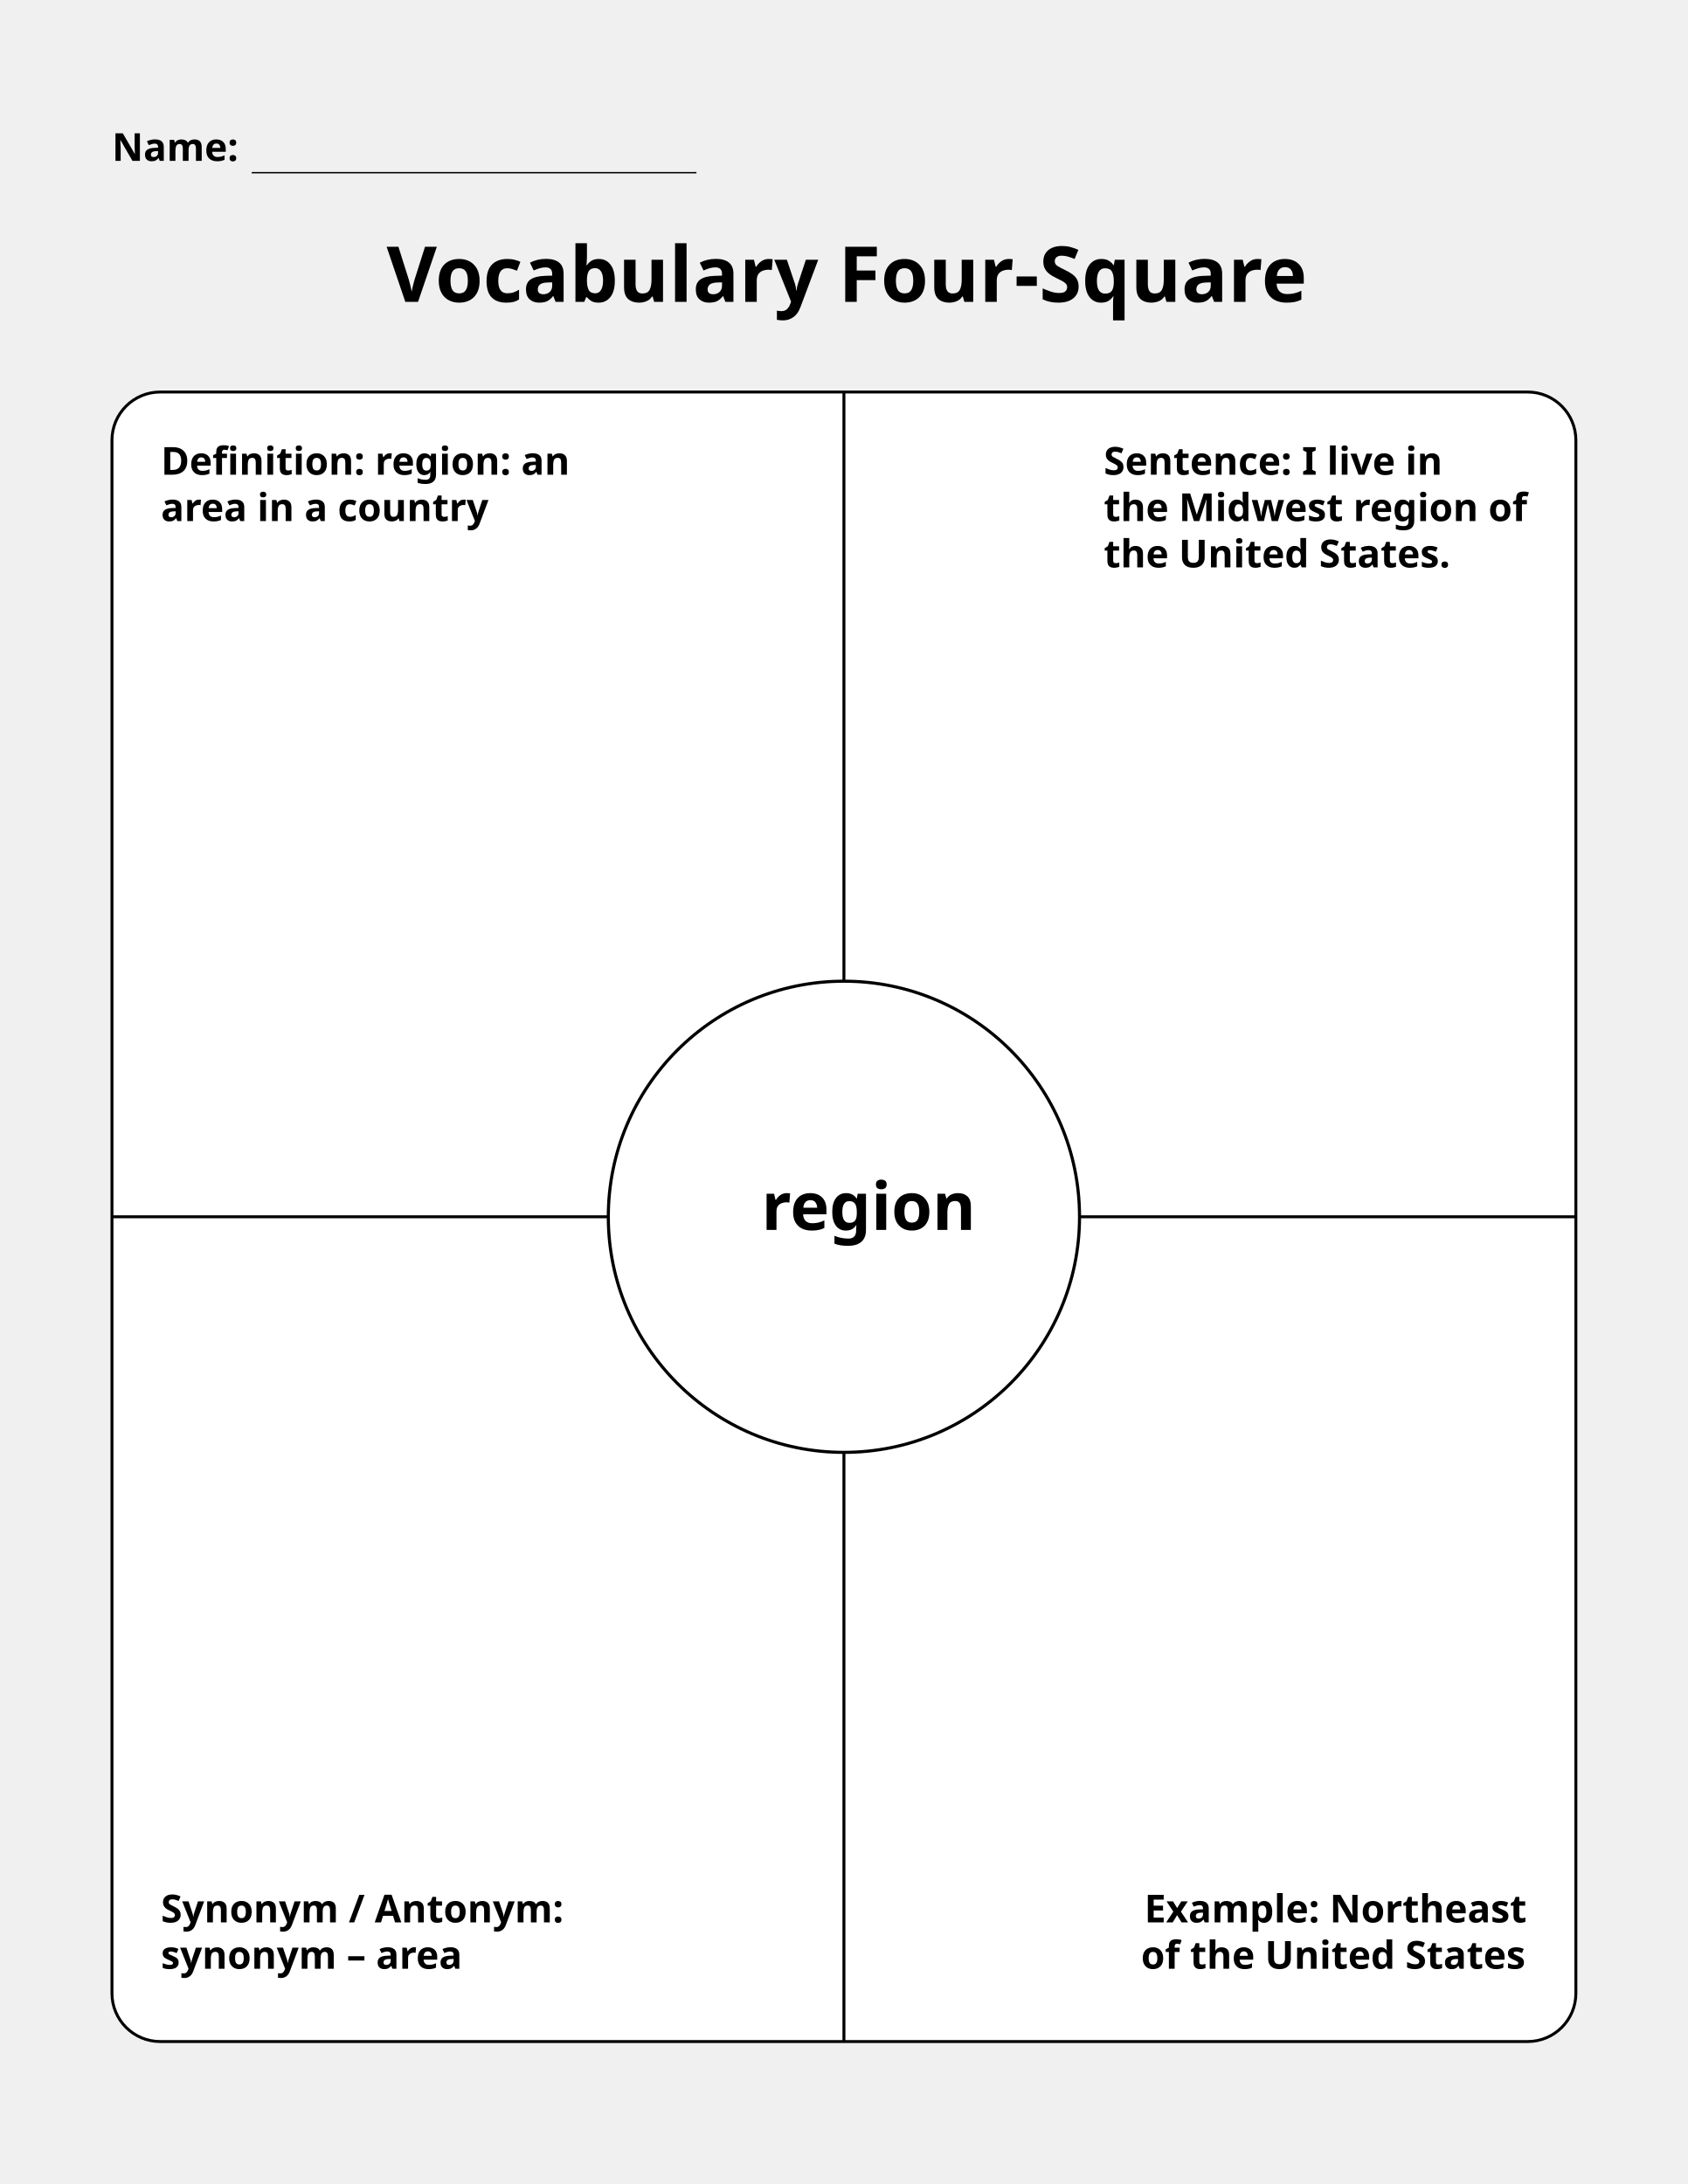
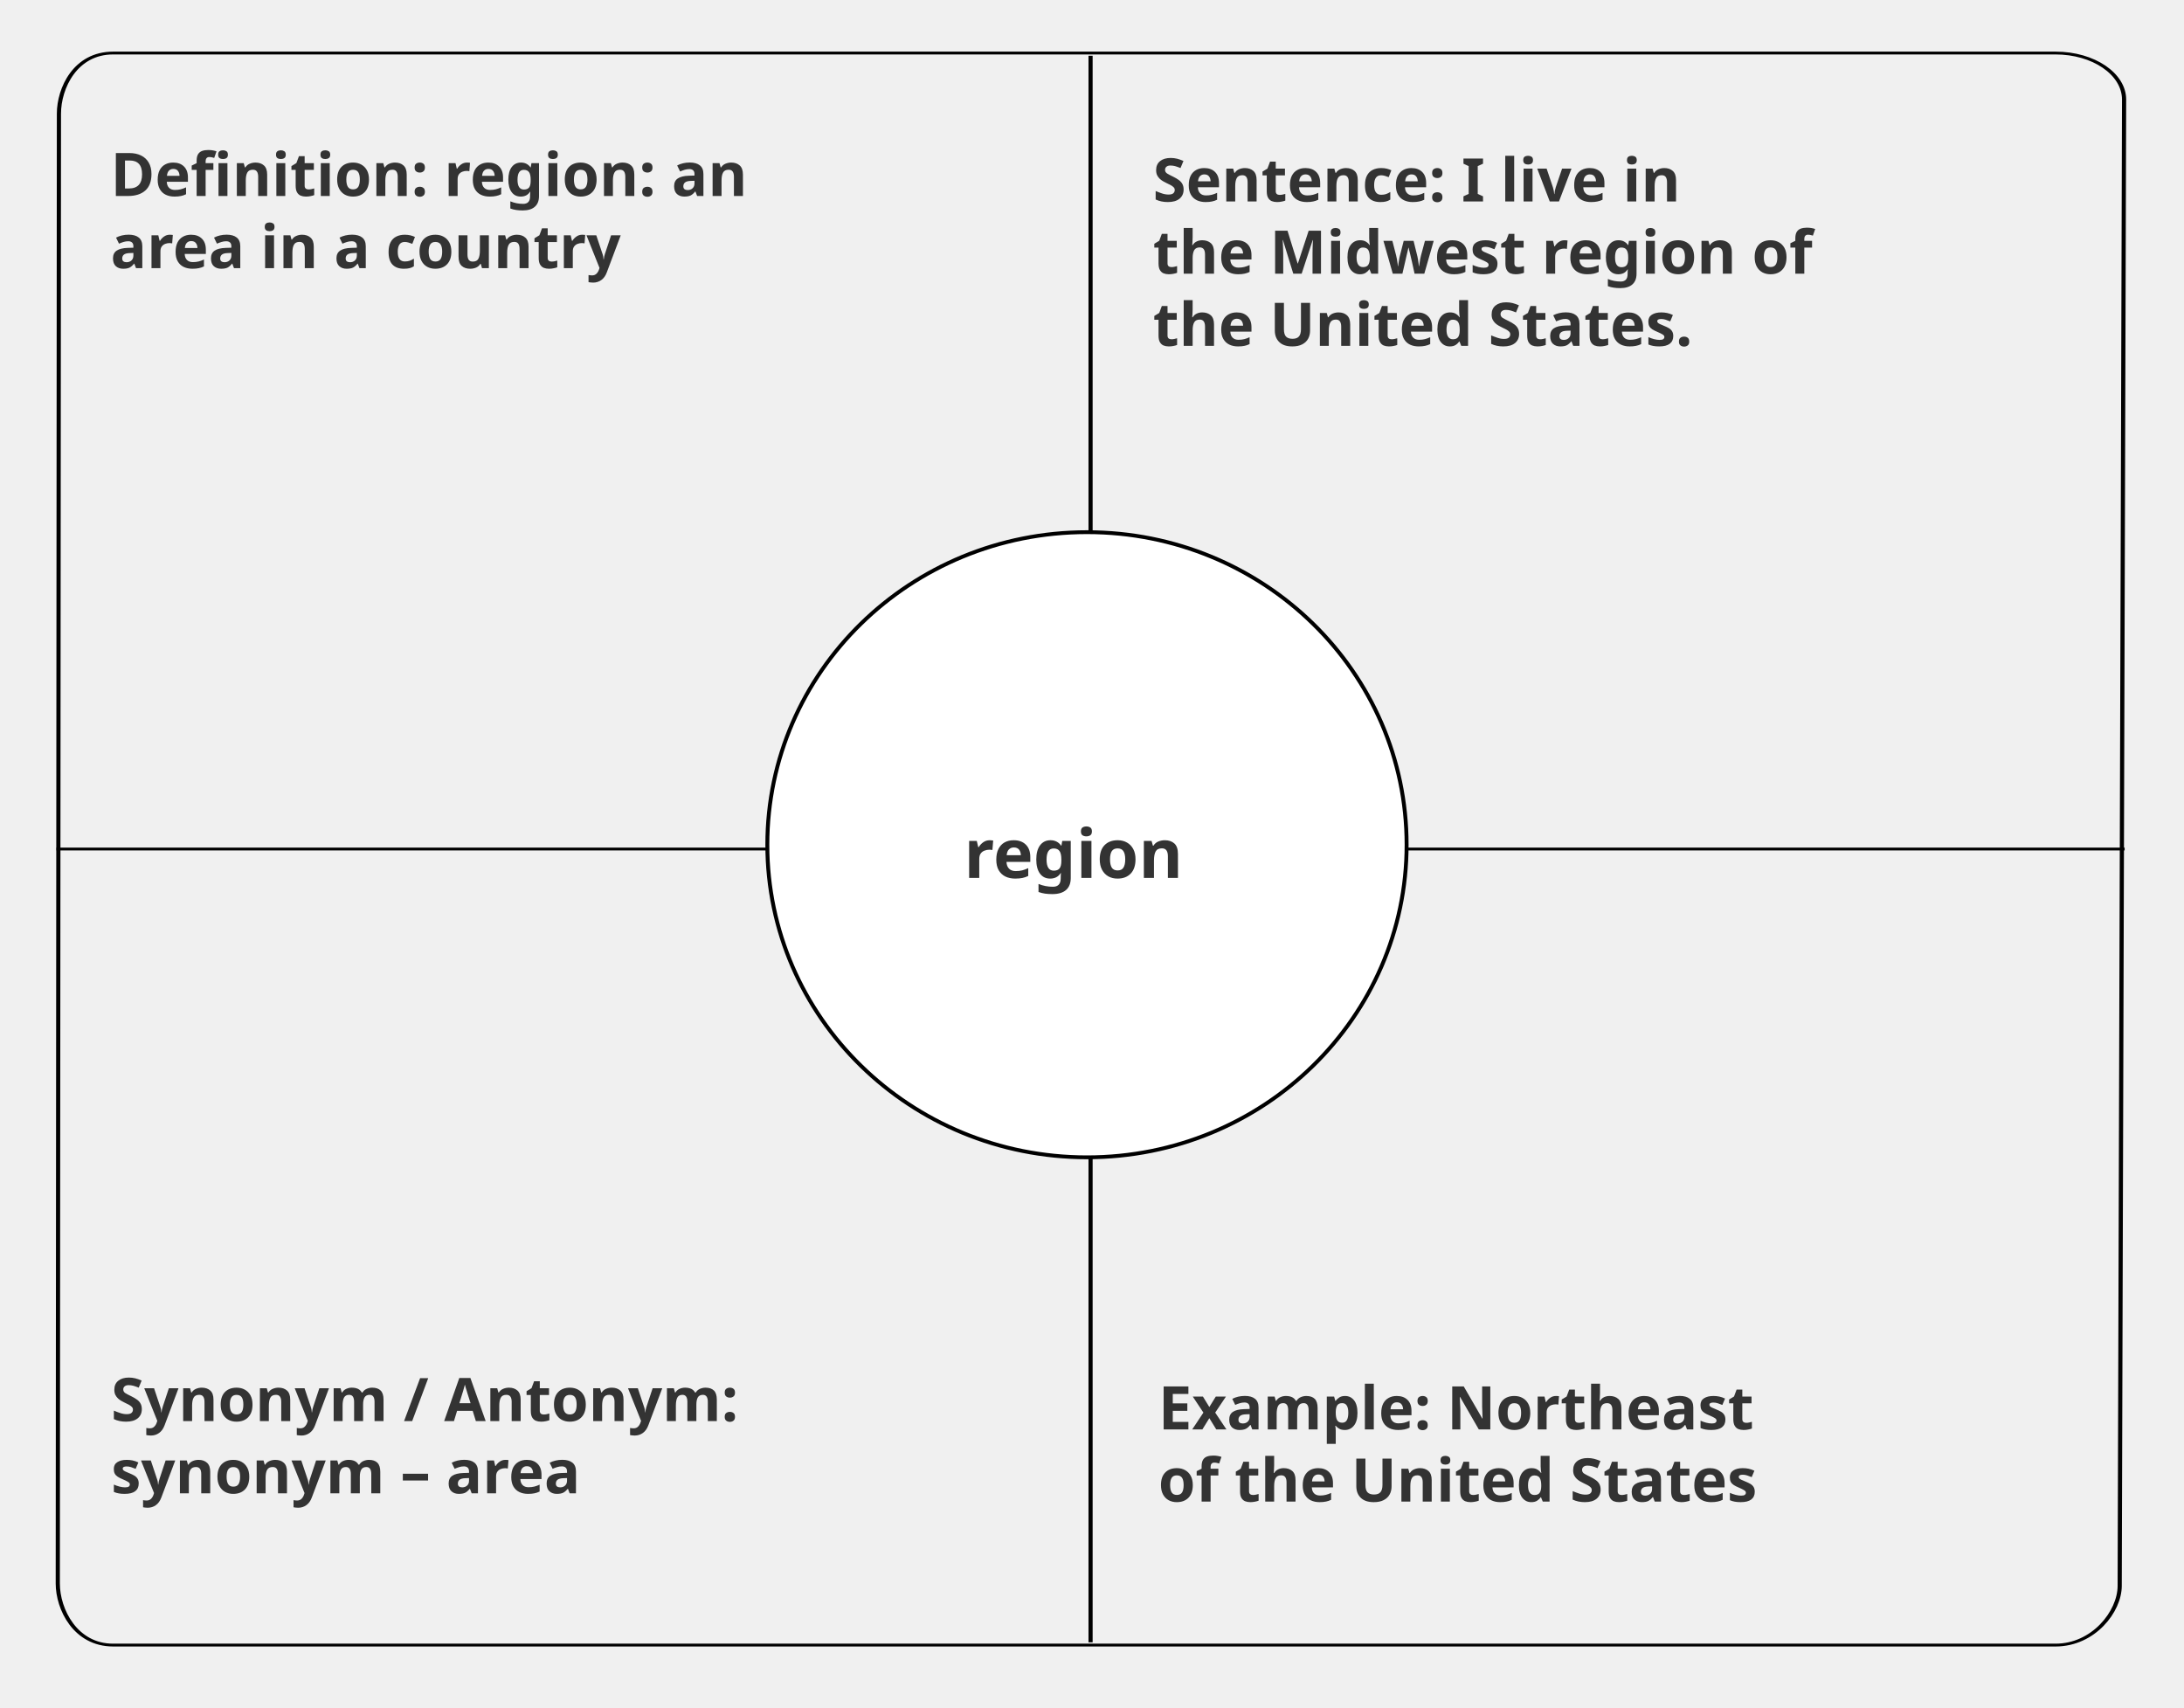
- <svg xmlns="http://www.w3.org/2000/svg" version="1.1" x="0px" y="0px" viewBox="0 0 612 792" style="enable-background:new 0 0 612 792;" xml:space="preserve">
-   <style type="text/css">
- 	.st0{font-family:sans-serif; font-weight:600; text-align:left;}
- 	.st1{font-size:14px; font-family:sans-serif; font-weight:600; text-align:left;}
- 	.st2{font-family:sans-serif; font-weight:600; text-align:left;}
- 	.st3{font-size:28px;}
- 	.st4{fill:#FFFFFF;}
- 	.st5{fill:none;stroke:#000000;stroke-width:1.062;stroke-miterlimit:10;}
- 	.st6{stroke:#000000;stroke-width:0.5;stroke-miterlimit:10;}
- 	.st7{fill:#FFFFFF;stroke:#000000;stroke-width:1.062;stroke-miterlimit:10;}
- 	.st8{display:none;fill:#FFFFFF;stroke:#000000;stroke-width:1.131;stroke-miterlimit:10;}
- 	.st9{fill:#FFFFFF;stroke:#000000;stroke-width:1.131;stroke-miterlimit:10;}
- 	.st10{font-size:24px;}
- </style>
-   <g id="Layer_1">
-     <text transform="matrix(1 0 0 1 40.5986 58.3419)" class="st0 st1">Name: </text>
-     <text transform="matrix(1 0 0 1 140.186 109.4715)" class="st2 st3">Vocabulary Four-Square</text>
+ <svg xmlns="http://www.w3.org/2000/svg" version="1.1" viewBox="0 0 580.967 454.157">
+   <defs />
+   <g id="Layer_1" transform="matrix(1.042124, 0, 0, 0.707937, -30.43987, -86.53403)" style="">
    <g>
      <g>
-         <path class="st4" d="M553.91,740.34H58.09c-9.66,0-17.49-7.83-17.49-17.49v-563.2c0-9.66,7.83-17.49,17.49-17.49h495.82     c9.66,0,17.49,7.83,17.49,17.49v563.2C571.4,732.51,563.57,740.34,553.91,740.34z" />
-         <path class="st5" d="M553.91,740.34H58.09c-9.66,0-17.49-7.83-17.49-17.49v-563.2c0-9.66,7.83-17.49,17.49-17.49h495.82     c9.66,0,17.49,7.83,17.49,17.49v563.2C571.4,732.51,563.57,740.34,553.91,740.34z" />
+         <path class="st5" d="M 553.91 740.34 L 58.09 740.34 C 48.43 740.34 43.958 726.87 43.958 717.21 L 44.252 164.971 C 44.252 155.311 48.43 142.16 58.09 142.16 L 553.91 142.16 C 563.57 142.16 571.4 149.99 571.4 159.65 L 570.279 718.095 C 570.279 727.755 563.57 740.34 553.91 740.34 Z" style="fill: none; stroke: rgb(0, 0, 0); stroke-miterlimit: 10; stroke-width: 1.062px;" />
      </g>
    </g>
-     <line class="st6" x1="91.27" y1="62.62" x2="252.53" y2="62.62" />
  </g>
-   <g id="Layer_2">
-     <line class="st7" x1="306" y1="142.16" x2="306" y2="740.34" />
-     <line class="st7" x1="40.6" y1="441.25" x2="571.4" y2="441.25" />
-     <circle class="st8" cx="306" cy="451.25" r="85.43" />
-     <g id="Layer_3">
-       <circle class="st9" cx="306" cy="441.25" r="85.43" />
-     </g>
-     <text transform="matrix(1 0 0 1 276.0884 446.0146)" class="st2 st10">region</text>
-     <text transform="matrix(1 0 0 1 58.3523 172.1578)">
-       <tspan x="0" y="0" class="st0 st1">Definition: region: an</tspan>
-       <tspan x="0" y="16.8" class="st0 st1">area in a country</tspan>
-     </text>
-     <text transform="matrix(1 0 0 1 58.3523 697.1382)">
-       <tspan x="0" y="0" class="st0 st1">Synonym / Antonym:</tspan>
-       <tspan x="0" y="16.8" class="st0 st1">synonym – area</tspan>
-     </text>
-     <text transform="matrix(1 0 0 1 430.4914 172.1578)">
-       <tspan x="-30.27" y="0" class="st0 st1">Sentence: I live in</tspan>
-       <tspan x="-30.27" y="16.8" class="st0 st1">the Midwest region of</tspan>
-       <tspan x="-30.27" y="33.6" class="st0 st1">the United States.</tspan>
-     </text>
-     <text transform="matrix(1 0 0 1 414.9367 697.1382)">
-       <tspan x="0" y="0" class="st0 st1">Example: Northeast</tspan>
-       <tspan x="-1.2" y="16.8" class="st0 st1">of the United States</tspan>
-     </text>
+   <g id="Layer_2" transform="matrix(1.036456, 0, 0, 0.705493, -27.05294, -85.46404)" style="">
+     <line class="st7" x1="306" y1="142.16" x2="306" y2="740.34" style="fill: rgb(255, 255, 255); stroke: rgb(0, 0, 0); stroke-miterlimit: 10; stroke-width: 1.062px;" />
+     <line class="st7" x1="40.6" y1="441.25" x2="571.4" y2="441.25" style="fill: rgb(255, 255, 255); stroke: rgb(0, 0, 0); stroke-miterlimit: 10; stroke-width: 1.062px;" />
+     <circle class="st8" cx="306" cy="451.25" r="85.43" style="display: none; fill: rgb(255, 255, 255); perspective-origin: 50% 50%; stroke: rgb(0, 0, 0); stroke-miterlimit: 10; stroke-width: 1.131px;" />
  </g>
+   <circle style="fill:#FFFFFF;stroke: rgb(0, 0, 0);" transform="matrix(1.040713, 0, 0, 1.017651, -107.0009, -110.8218)" cx="380.65" cy="329.699" r="81.701" />
+   <text style="fill: rgb(51, 51, 51); font-family:sans-serif; font-size: 16px; font-weight: 700; white-space: pre;" transform="matrix(1, 0, 0, 1, 0, 5)">
+     <tspan x="29.386" y="47.132">Definition: region: an</tspan>
+     <tspan x="29.386" dy="1.2em">area in a country</tspan>
+   </text>
+   <text style="fill: rgb(51, 51, 51); font-family:sans-serif; font-size: 18px; font-weight: 700; white-space: pre;" x="256.397" y="233.513">region</text>
+   <text style="fill: rgb(51, 51, 51); font-family:sans-serif; font-size: 16px; font-weight: 700; white-space: pre;" transform="matrix(1, 0, 0, 1, -37.42233, 2.536905)">
+     <tspan x="344.107" y="51.056">Sentence: I live in</tspan>
+     <tspan x="344.107" dy="1.2em">the Midwest region of</tspan>
+     <tspan x="344.107" dy="1.2em">the United States.</tspan>
+   </text>
+   <text style="fill: rgb(51, 51, 51); font-family:sans-serif; font-size: 16px; font-weight: 700; white-space: pre;" transform="matrix(1, 0, 0, 1, -185, 60)">
+     <tspan x="214.554" y="318">Synonym / Antonym:</tspan>
+     <tspan x="214.554" dy="1.2em">synonym – area</tspan>
+   </text>
+   <text style="fill: rgb(51, 51, 51); font-family:sans-serif; font-size: 16px; font-weight: 700; white-space: pre;" transform="matrix(1, 0, 0, 1, 4, 30)">
+     <tspan x="304.111" y="350.208">Example: Northeast</tspan>
+     <tspan x="304.111" dy="1.2em">of the United States</tspan>
+   </text>
</svg>
